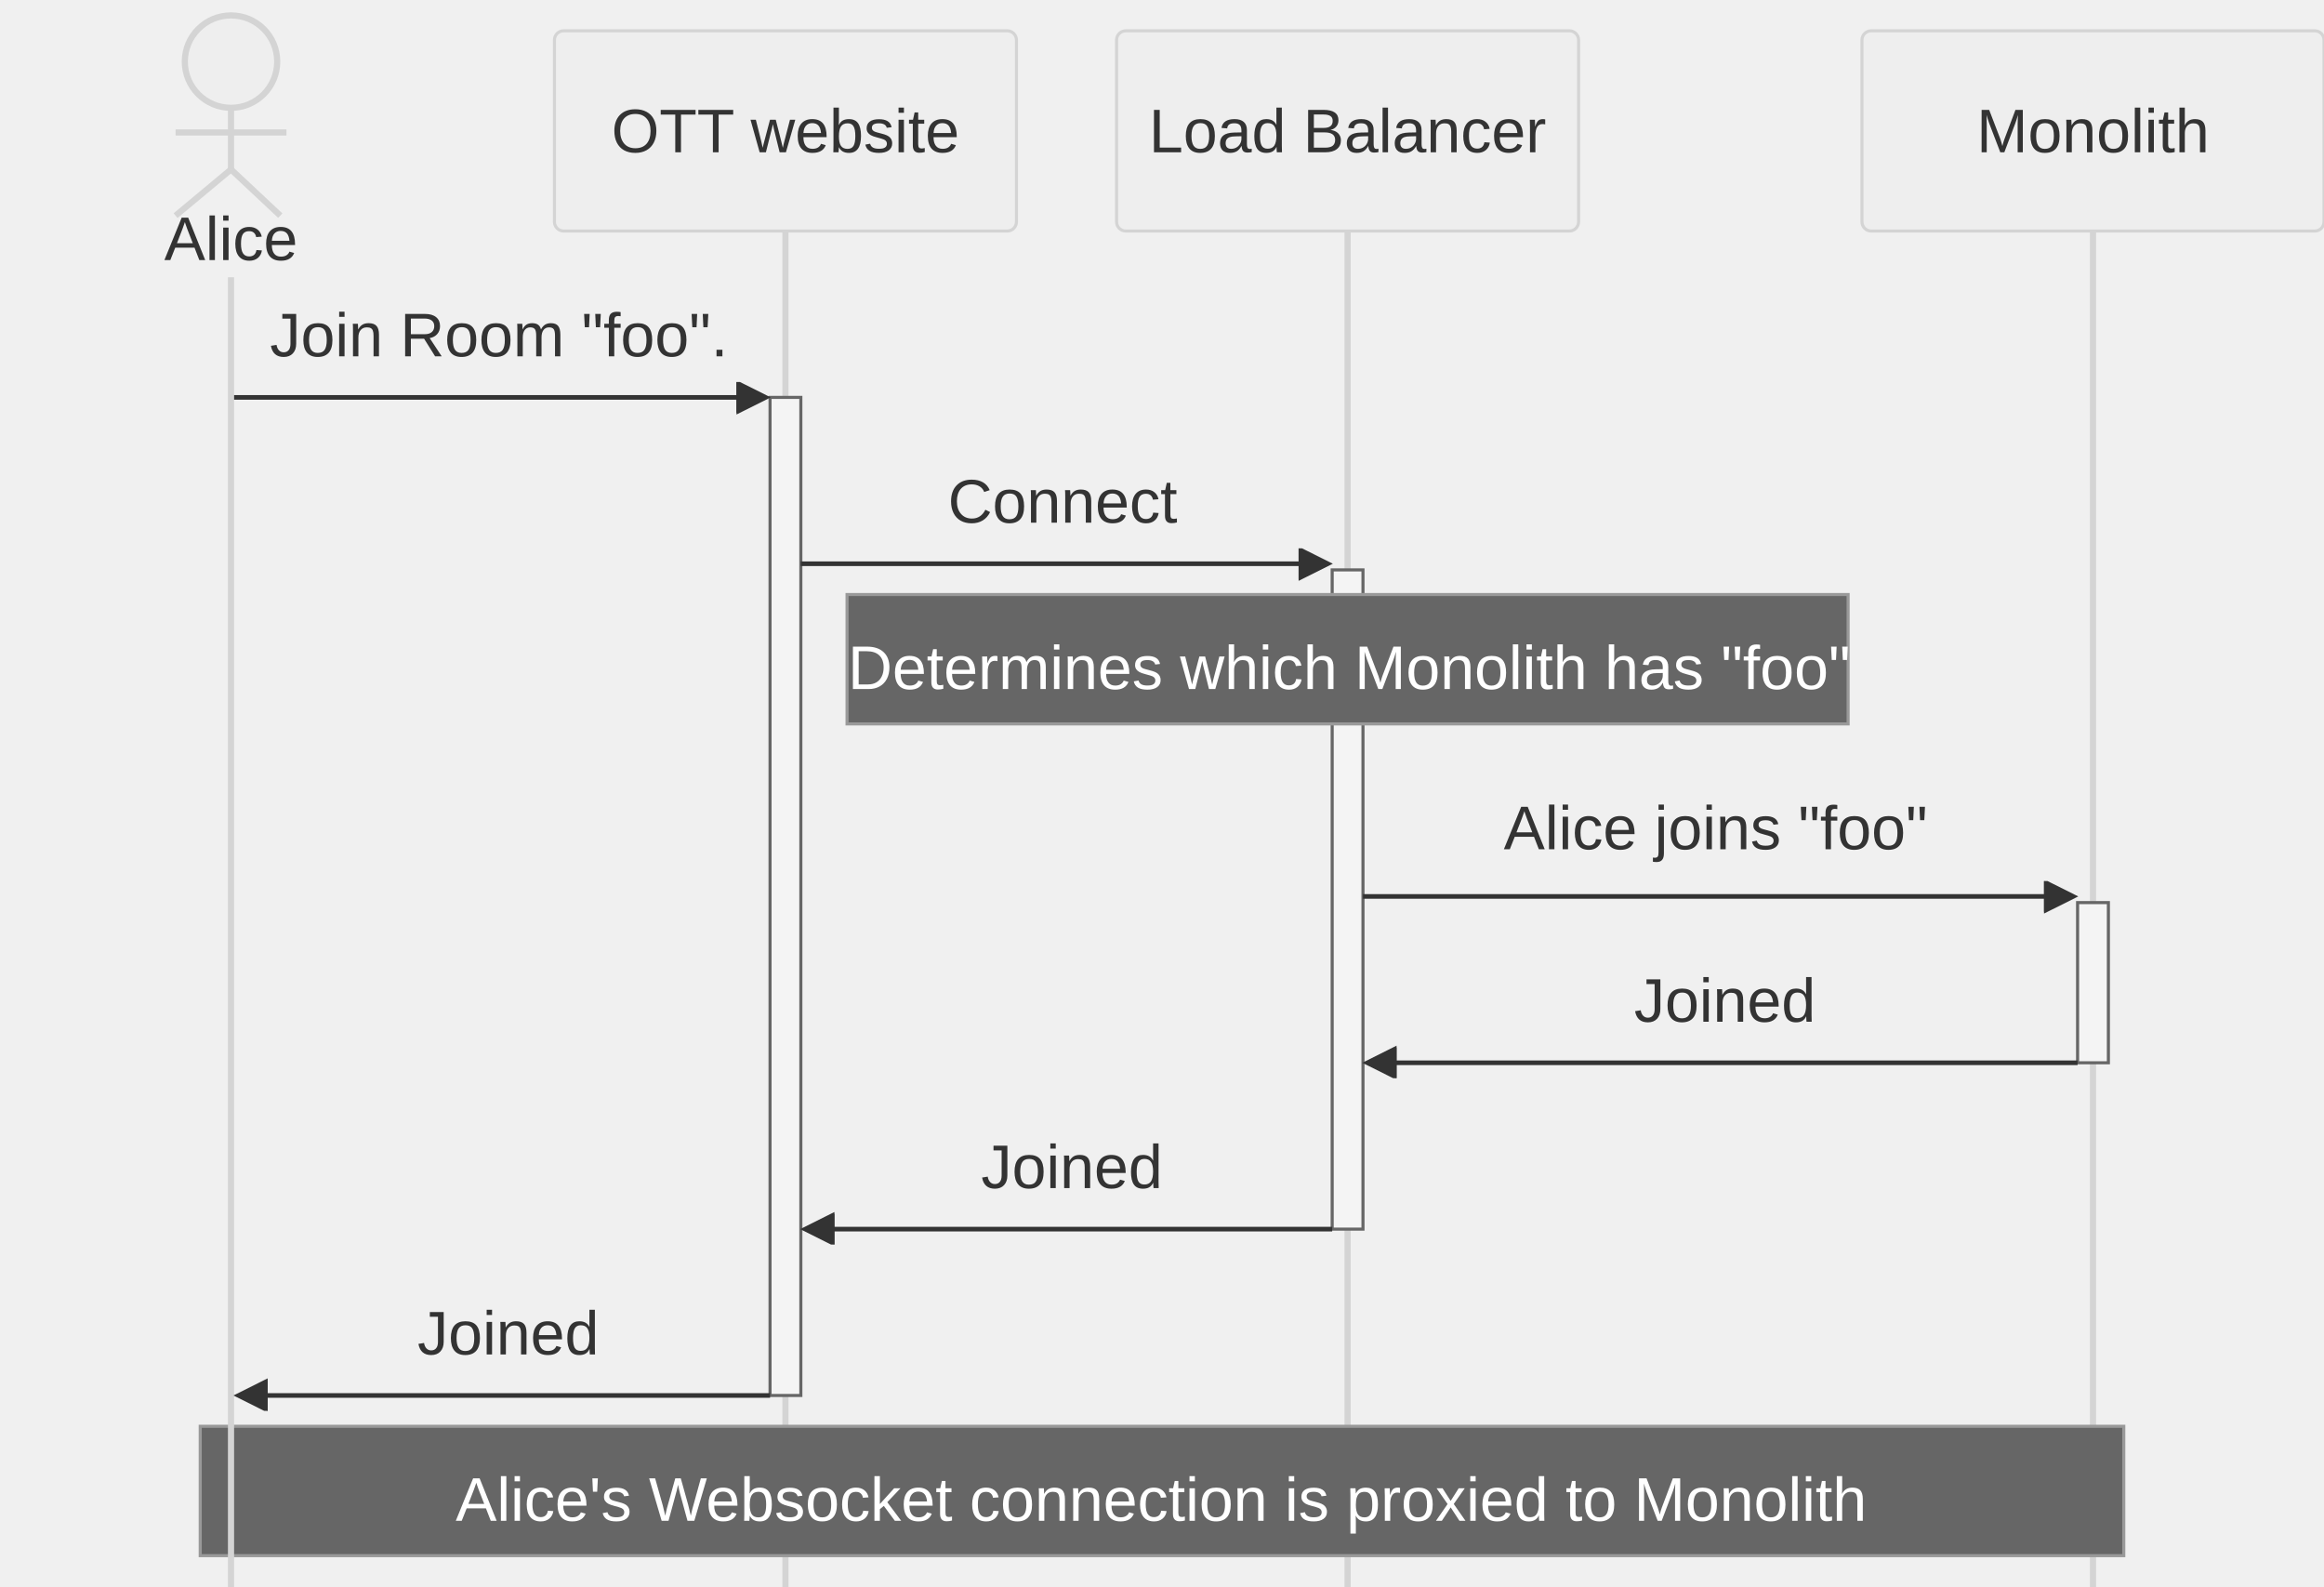
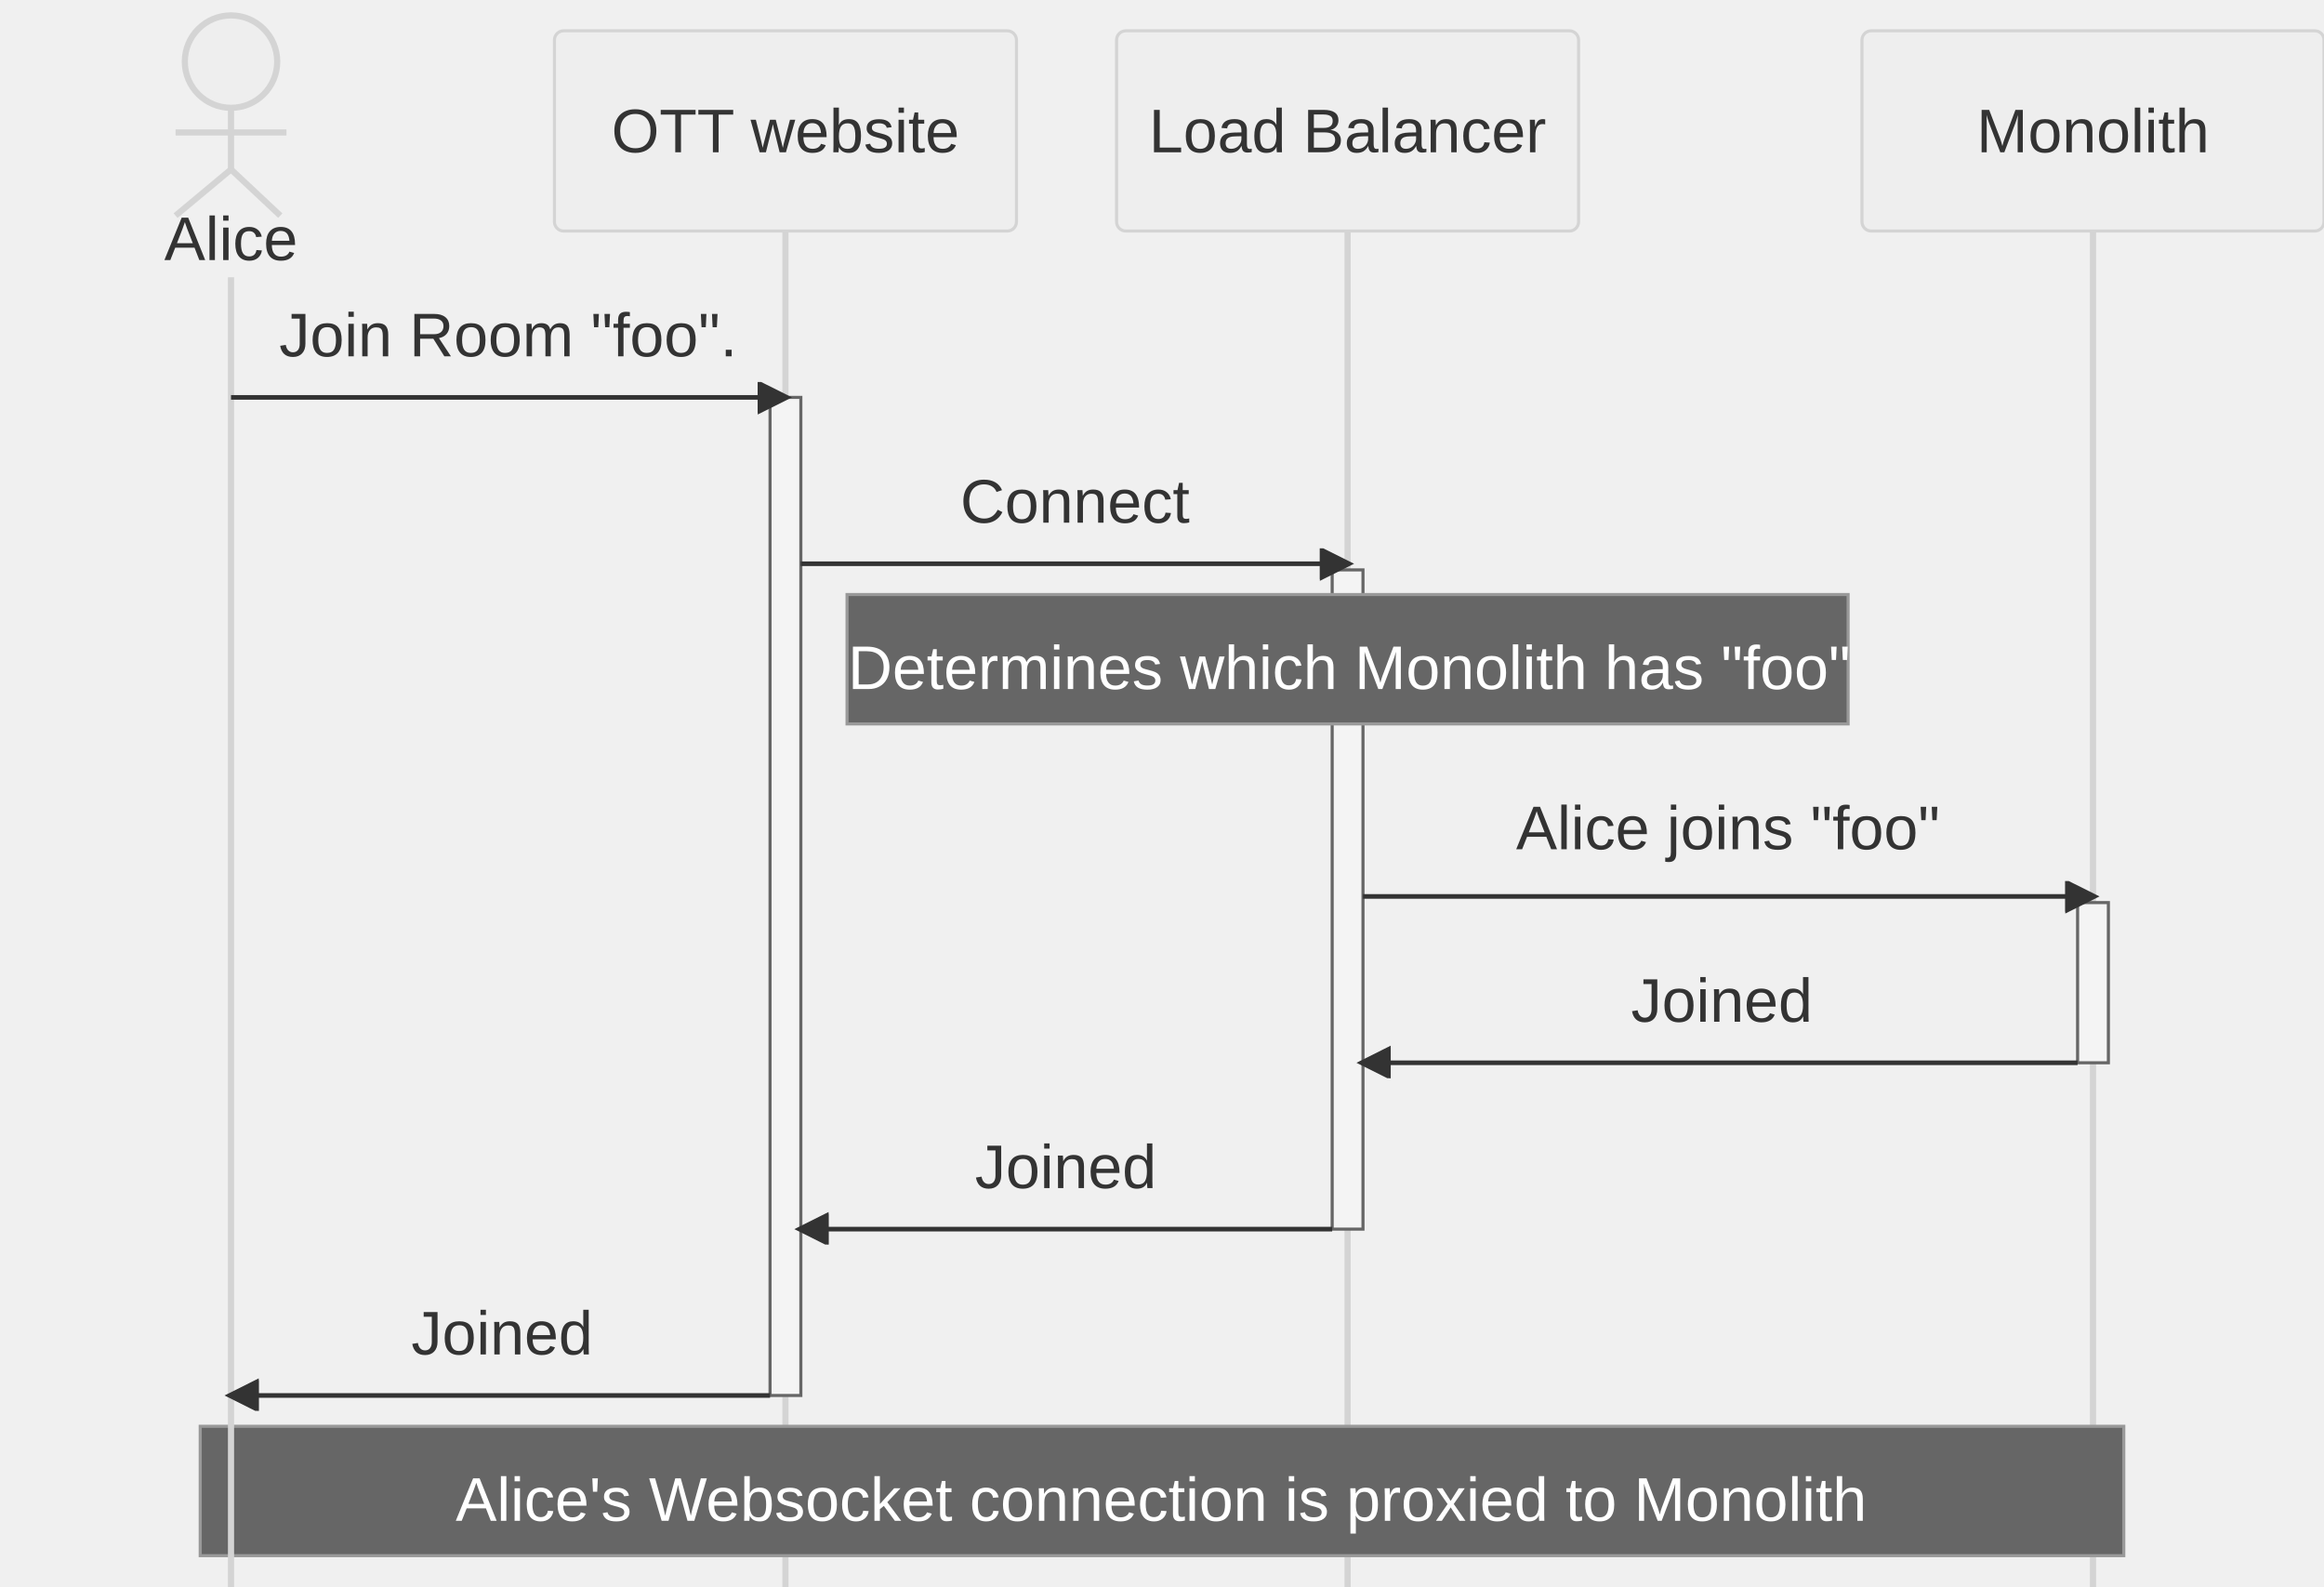
<svg xmlns="http://www.w3.org/2000/svg" aria-roledescription="sequence" role="graphics-document document" viewBox="0 -10 754.5 515" style="max-width: 754.5px; background-color: white;" width="100%" id="my-svg">
  <g>
    <line stroke="#999" stroke-width="0.5px" class="200" y2="2000" x2="679.5" y1="5" x1="679.5" id="actor3" />
    <g id="root-3">
      <rect class="actor" ry="3" rx="3" height="65" width="150" stroke="#666" fill="#eaeaea" y="0" x="604.5" />
      <text style="text-anchor: middle; font-size: 20px; font-weight: 400;" class="actor" alignment-baseline="central" dominant-baseline="central" y="32.5" x="679.5">
        <tspan dy="0" x="679.5">Monolith</tspan>
      </text>
    </g>
  </g>
  <g>
    <line stroke="#999" stroke-width="0.5px" class="200" y2="2000" x2="437.5" y1="5" x1="437.5" id="actor2" />
    <g id="root-2">
      <rect class="actor" ry="3" rx="3" height="65" width="150" stroke="#666" fill="#eaeaea" y="0" x="362.5" />
      <text style="text-anchor: middle; font-size: 20px; font-weight: 400;" class="actor" alignment-baseline="central" dominant-baseline="central" y="32.5" x="437.5">
        <tspan dy="0" x="437.5">Load Balancer</tspan>
      </text>
    </g>
  </g>
  <g>
    <line stroke="#999" stroke-width="0.5px" class="200" y2="2000" x2="255" y1="5" x1="255" id="actor1" />
    <g id="root-1">
      <rect class="actor" ry="3" rx="3" height="65" width="150" stroke="#666" fill="#eaeaea" y="0" x="180" />
      <text style="text-anchor: middle; font-size: 20px; font-weight: 400;" class="actor" alignment-baseline="central" dominant-baseline="central" y="32.5" x="255">
        <tspan dy="0" x="255">OTT website</tspan>
      </text>
    </g>
  </g>
  <style>#my-svg{font-family:"trebuchet ms",verdana,arial,sans-serif;font-size:16px;fill:#000000;}#my-svg .error-icon{fill:#552222;}#my-svg .error-text{fill:#552222;stroke:#552222;}#my-svg .edge-thickness-normal{stroke-width:2px;}#my-svg .edge-thickness-thick{stroke-width:3.5px;}#my-svg .edge-pattern-solid{stroke-dasharray:0;}#my-svg .edge-pattern-dashed{stroke-dasharray:3;}#my-svg .edge-pattern-dotted{stroke-dasharray:2;}#my-svg .marker{fill:#666;stroke:#666;}#my-svg .marker.cross{stroke:#666;}#my-svg svg{font-family:"trebuchet ms",verdana,arial,sans-serif;font-size:16px;}#my-svg .actor{stroke:hsl(0, 0%, 83%);fill:#eee;}#my-svg text.actor&gt;tspan{fill:#333;stroke:none;}#my-svg .actor-line{stroke:#666;}#my-svg .messageLine0{stroke-width:1.5;stroke-dasharray:none;stroke:#333;}#my-svg .messageLine1{stroke-width:1.5;stroke-dasharray:2,2;stroke:#333;}#my-svg #arrowhead path{fill:#333;stroke:#333;}#my-svg .sequenceNumber{fill:white;}#my-svg #sequencenumber{fill:#333;}#my-svg #crosshead path{fill:#333;stroke:#333;}#my-svg .messageText{fill:#333;stroke:none;}#my-svg .labelBox{stroke:hsl(0, 0%, 83%);fill:#eee;}#my-svg .labelText,#my-svg .labelText&gt;tspan{fill:#333;stroke:none;}#my-svg .loopText,#my-svg .loopText&gt;tspan{fill:#333;stroke:none;}#my-svg .loopLine{stroke-width:2px;stroke-dasharray:2,2;stroke:hsl(0, 0%, 83%);fill:hsl(0, 0%, 83%);}#my-svg .note{stroke:#999;fill:#666;}#my-svg .noteText,#my-svg .noteText&gt;tspan{fill:#fff;stroke:none;}#my-svg .activation0{fill:#f4f4f4;stroke:#666;}#my-svg .activation1{fill:#f4f4f4;stroke:#666;}#my-svg .activation2{fill:#f4f4f4;stroke:#666;}#my-svg .actorPopupMenu{position:absolute;}#my-svg .actorPopupMenuPanel{position:absolute;fill:#eee;box-shadow:0px 8px 16px 0px rgba(0,0,0,0.2);filter:drop-shadow(3px 5px 2px rgb(0 0 0 / 0.4));}#my-svg .actor-man line{stroke:hsl(0, 0%, 83%);fill:#eee;}#my-svg .actor-man circle,#my-svg line{stroke:hsl(0, 0%, 83%);fill:#eee;stroke-width:2px;}#my-svg :root{--mermaid-font-family:"trebuchet ms",verdana,arial,sans-serif;}</style>
  <g />
  <defs>
    <symbol height="24" width="24" id="computer">
      <path d="M2 2v13h20v-13h-20zm18 11h-16v-9h16v9zm-10.228 6l.466-1h3.524l.467 1h-4.457zm14.228 3h-24l2-6h2.104l-1.33 4h18.45l-1.297-4h2.073l2 6zm-5-10h-14v-7h14v7z" transform="scale(.5)" />
    </symbol>
  </defs>
  <defs>
    <symbol clip-rule="evenodd" fill-rule="evenodd" id="database">
      <path d="M12.258.001l.256.004.255.005.253.008.251.01.249.012.247.015.246.016.242.019.241.02.239.023.236.024.233.027.231.028.229.031.225.032.223.034.22.036.217.038.214.04.211.041.208.043.205.045.201.046.198.048.194.05.191.051.187.053.183.054.18.056.175.057.172.059.168.06.163.061.16.063.155.064.15.066.074.033.073.033.071.034.07.034.069.035.068.035.067.035.066.035.064.036.064.036.062.036.06.036.06.037.058.037.058.037.055.038.055.038.053.038.052.038.051.039.05.039.048.039.047.039.045.04.044.04.043.04.041.04.04.041.039.041.037.041.036.041.034.041.033.042.032.042.03.042.029.042.027.042.026.043.024.043.023.043.021.043.02.043.018.044.017.043.015.044.013.044.012.044.011.045.009.044.007.045.006.045.004.045.002.045.001.045v17l-.001.045-.002.045-.004.045-.006.045-.007.045-.009.044-.011.045-.012.044-.013.044-.015.044-.017.043-.018.044-.02.043-.021.043-.023.043-.024.043-.026.043-.027.042-.029.042-.03.042-.032.042-.033.042-.034.041-.036.041-.037.041-.039.041-.04.041-.041.04-.043.04-.044.04-.045.04-.047.039-.048.039-.05.039-.051.039-.052.038-.053.038-.055.038-.055.038-.058.037-.058.037-.06.037-.06.036-.062.036-.064.036-.064.036-.066.035-.067.035-.068.035-.069.035-.07.034-.071.034-.073.033-.074.033-.15.066-.155.064-.16.063-.163.061-.168.06-.172.059-.175.057-.18.056-.183.054-.187.053-.191.051-.194.05-.198.048-.201.046-.205.045-.208.043-.211.041-.214.04-.217.038-.22.036-.223.034-.225.032-.229.031-.231.028-.233.027-.236.024-.239.023-.241.02-.242.019-.246.016-.247.015-.249.012-.251.01-.253.008-.255.005-.256.004-.258.001-.258-.001-.256-.004-.255-.005-.253-.008-.251-.01-.249-.012-.247-.015-.245-.016-.243-.019-.241-.02-.238-.023-.236-.024-.234-.027-.231-.028-.228-.031-.226-.032-.223-.034-.22-.036-.217-.038-.214-.04-.211-.041-.208-.043-.204-.045-.201-.046-.198-.048-.195-.05-.19-.051-.187-.053-.184-.054-.179-.056-.176-.057-.172-.059-.167-.06-.164-.061-.159-.063-.155-.064-.151-.066-.074-.033-.072-.033-.072-.034-.07-.034-.069-.035-.068-.035-.067-.035-.066-.035-.064-.036-.063-.036-.062-.036-.061-.036-.06-.037-.058-.037-.057-.037-.056-.038-.055-.038-.053-.038-.052-.038-.051-.039-.049-.039-.049-.039-.046-.039-.046-.04-.044-.04-.043-.04-.041-.04-.04-.041-.039-.041-.037-.041-.036-.041-.034-.041-.033-.042-.032-.042-.03-.042-.029-.042-.027-.042-.026-.043-.024-.043-.023-.043-.021-.043-.02-.043-.018-.044-.017-.043-.015-.044-.013-.044-.012-.044-.011-.045-.009-.044-.007-.045-.006-.045-.004-.045-.002-.045-.001-.045v-17l.001-.045.002-.045.004-.045.006-.045.007-.045.009-.044.011-.045.012-.044.013-.044.015-.044.017-.043.018-.044.02-.043.021-.043.023-.043.024-.043.026-.043.027-.042.029-.042.03-.042.032-.042.033-.042.034-.041.036-.041.037-.041.039-.041.04-.041.041-.04.043-.04.044-.04.046-.04.046-.039.049-.039.049-.039.051-.039.052-.038.053-.038.055-.038.056-.038.057-.037.058-.037.06-.037.061-.036.062-.036.063-.036.064-.036.066-.035.067-.035.068-.035.069-.035.07-.034.072-.034.072-.033.074-.033.151-.066.155-.064.159-.063.164-.061.167-.06.172-.059.176-.057.179-.056.184-.054.187-.053.19-.051.195-.05.198-.048.201-.046.204-.045.208-.043.211-.041.214-.04.217-.038.22-.036.223-.034.226-.032.228-.031.231-.028.234-.027.236-.024.238-.023.241-.02.243-.019.245-.016.247-.015.249-.012.251-.01.253-.008.255-.005.256-.004.258-.001.258.001zm-9.258 20.499v.01l.001.021.003.021.004.022.005.021.006.022.007.022.009.023.01.022.011.023.012.023.013.023.015.023.016.024.017.023.018.024.019.024.021.024.022.025.023.024.024.025.052.049.056.05.061.051.066.051.07.051.075.051.079.052.084.052.088.052.092.052.097.052.102.051.105.052.11.052.114.051.119.051.123.051.127.05.131.05.135.05.139.048.144.049.147.047.152.047.155.047.16.045.163.045.167.043.171.043.176.041.178.041.183.039.187.039.19.037.194.035.197.035.202.033.204.031.209.03.212.029.216.027.219.025.222.024.226.021.23.02.233.018.236.016.24.015.243.012.246.01.249.008.253.005.256.004.259.001.26-.001.257-.004.254-.005.25-.008.247-.011.244-.012.241-.014.237-.016.233-.018.231-.021.226-.021.224-.024.22-.026.216-.027.212-.028.21-.031.205-.031.202-.034.198-.034.194-.036.191-.037.187-.039.183-.04.179-.04.175-.042.172-.043.168-.044.163-.045.16-.046.155-.046.152-.047.148-.048.143-.049.139-.049.136-.05.131-.05.126-.05.123-.051.118-.052.114-.051.11-.052.106-.052.101-.052.096-.052.092-.052.088-.053.083-.051.079-.052.074-.052.07-.051.065-.051.06-.051.056-.05.051-.05.023-.024.023-.025.021-.024.02-.024.019-.024.018-.024.017-.024.015-.023.014-.024.013-.023.012-.023.01-.023.01-.022.008-.022.006-.022.006-.022.004-.022.004-.021.001-.021.001-.021v-4.127l-.077.055-.08.053-.083.054-.085.053-.087.052-.09.052-.093.051-.095.05-.097.05-.1.049-.102.049-.105.048-.106.047-.109.047-.111.046-.114.045-.115.045-.118.044-.12.043-.122.042-.124.042-.126.041-.128.04-.13.04-.132.038-.134.038-.135.037-.138.037-.139.035-.142.035-.143.034-.144.033-.147.032-.148.031-.15.03-.151.03-.153.029-.154.027-.156.027-.158.026-.159.025-.161.024-.162.023-.163.022-.165.021-.166.02-.167.019-.169.018-.169.017-.171.016-.173.015-.173.014-.175.013-.175.012-.177.011-.178.01-.179.008-.179.008-.181.006-.182.005-.182.004-.184.003-.184.002h-.37l-.184-.002-.184-.003-.182-.004-.182-.005-.181-.006-.179-.008-.179-.008-.178-.01-.176-.011-.176-.012-.175-.013-.173-.014-.172-.015-.171-.016-.17-.017-.169-.018-.167-.019-.166-.02-.165-.021-.163-.022-.162-.023-.161-.024-.159-.025-.157-.026-.156-.027-.155-.027-.153-.029-.151-.03-.15-.03-.148-.031-.146-.032-.145-.033-.143-.034-.141-.035-.14-.035-.137-.037-.136-.037-.134-.038-.132-.038-.13-.04-.128-.04-.126-.041-.124-.042-.122-.042-.12-.044-.117-.043-.116-.045-.113-.045-.112-.046-.109-.047-.106-.047-.105-.048-.102-.049-.1-.049-.097-.05-.095-.05-.093-.052-.09-.051-.087-.052-.085-.053-.083-.054-.08-.054-.077-.054v4.127zm0-5.654v.011l.001.021.003.021.004.021.005.022.006.022.007.022.009.022.01.022.011.023.012.023.013.023.015.024.016.023.017.024.018.024.019.024.021.024.022.024.023.025.024.024.052.05.056.05.061.05.066.051.07.051.075.052.079.051.084.052.088.052.092.052.097.052.102.052.105.052.11.051.114.051.119.052.123.05.127.051.131.05.135.049.139.049.144.048.147.048.152.047.155.046.16.045.163.045.167.044.171.042.176.042.178.04.183.04.187.038.19.037.194.036.197.034.202.033.204.032.209.03.212.028.216.027.219.025.222.024.226.022.23.02.233.018.236.016.24.014.243.012.246.01.249.008.253.006.256.003.259.001.26-.001.257-.003.254-.006.25-.008.247-.01.244-.012.241-.015.237-.016.233-.018.231-.02.226-.022.224-.024.22-.025.216-.027.212-.029.21-.03.205-.032.202-.033.198-.035.194-.036.191-.037.187-.039.183-.039.179-.041.175-.042.172-.043.168-.044.163-.045.16-.045.155-.047.152-.047.148-.048.143-.048.139-.05.136-.049.131-.05.126-.051.123-.051.118-.051.114-.052.11-.052.106-.052.101-.052.096-.052.092-.052.088-.052.083-.052.079-.052.074-.051.07-.052.065-.051.06-.05.056-.051.051-.049.023-.025.023-.024.021-.025.02-.024.019-.024.018-.024.017-.024.015-.023.014-.023.013-.024.012-.022.01-.023.01-.023.008-.022.006-.022.006-.022.004-.021.004-.022.001-.021.001-.021v-4.139l-.077.054-.08.054-.083.054-.085.052-.087.053-.09.051-.093.051-.095.051-.097.05-.1.049-.102.049-.105.048-.106.047-.109.047-.111.046-.114.045-.115.044-.118.044-.12.044-.122.042-.124.042-.126.041-.128.04-.13.039-.132.039-.134.038-.135.037-.138.036-.139.036-.142.035-.143.033-.144.033-.147.033-.148.031-.15.03-.151.03-.153.028-.154.028-.156.027-.158.026-.159.025-.161.024-.162.023-.163.022-.165.021-.166.02-.167.019-.169.018-.169.017-.171.016-.173.015-.173.014-.175.013-.175.012-.177.011-.178.009-.179.009-.179.007-.181.007-.182.005-.182.004-.184.003-.184.002h-.37l-.184-.002-.184-.003-.182-.004-.182-.005-.181-.007-.179-.007-.179-.009-.178-.009-.176-.011-.176-.012-.175-.013-.173-.014-.172-.015-.171-.016-.17-.017-.169-.018-.167-.019-.166-.02-.165-.021-.163-.022-.162-.023-.161-.024-.159-.025-.157-.026-.156-.027-.155-.028-.153-.028-.151-.03-.15-.03-.148-.031-.146-.033-.145-.033-.143-.033-.141-.035-.14-.036-.137-.036-.136-.037-.134-.038-.132-.039-.13-.039-.128-.04-.126-.041-.124-.042-.122-.043-.12-.043-.117-.044-.116-.044-.113-.046-.112-.046-.109-.046-.106-.047-.105-.048-.102-.049-.1-.049-.097-.05-.095-.051-.093-.051-.09-.051-.087-.053-.085-.052-.083-.054-.08-.054-.077-.054v4.139zm0-5.666v.011l.001.02.003.022.004.021.005.022.006.021.007.022.009.023.01.022.011.023.012.023.013.023.015.023.016.024.017.024.018.023.019.024.021.025.022.024.023.024.024.025.052.05.056.05.061.05.066.051.07.051.075.052.079.051.084.052.088.052.092.052.097.052.102.052.105.051.11.052.114.051.119.051.123.051.127.05.131.05.135.05.139.049.144.048.147.048.152.047.155.046.16.045.163.045.167.043.171.043.176.042.178.04.183.04.187.038.19.037.194.036.197.034.202.033.204.032.209.03.212.028.216.027.219.025.222.024.226.021.23.02.233.018.236.017.24.014.243.012.246.01.249.008.253.006.256.003.259.001.26-.001.257-.003.254-.006.25-.008.247-.01.244-.013.241-.014.237-.016.233-.018.231-.02.226-.022.224-.024.22-.025.216-.027.212-.029.21-.03.205-.032.202-.033.198-.035.194-.036.191-.037.187-.039.183-.039.179-.041.175-.042.172-.043.168-.044.163-.045.16-.045.155-.047.152-.047.148-.048.143-.049.139-.049.136-.049.131-.051.126-.05.123-.051.118-.052.114-.051.11-.052.106-.052.101-.052.096-.052.092-.052.088-.052.083-.052.079-.052.074-.052.07-.051.065-.051.06-.051.056-.05.051-.049.023-.025.023-.025.021-.024.02-.024.019-.024.018-.024.017-.024.015-.023.014-.024.013-.023.012-.023.01-.022.01-.023.008-.022.006-.022.006-.022.004-.022.004-.021.001-.021.001-.021v-4.153l-.077.054-.08.054-.083.053-.085.053-.087.053-.09.051-.093.051-.095.051-.097.05-.1.049-.102.048-.105.048-.106.048-.109.046-.111.046-.114.046-.115.044-.118.044-.12.043-.122.043-.124.042-.126.041-.128.04-.13.039-.132.039-.134.038-.135.037-.138.036-.139.036-.142.034-.143.034-.144.033-.147.032-.148.032-.15.03-.151.03-.153.028-.154.028-.156.027-.158.026-.159.024-.161.024-.162.023-.163.023-.165.021-.166.02-.167.019-.169.018-.169.017-.171.016-.173.015-.173.014-.175.013-.175.012-.177.01-.178.01-.179.009-.179.007-.181.006-.182.006-.182.004-.184.003-.184.001-.185.001-.185-.001-.184-.001-.184-.003-.182-.004-.182-.006-.181-.006-.179-.007-.179-.009-.178-.01-.176-.01-.176-.012-.175-.013-.173-.014-.172-.015-.171-.016-.17-.017-.169-.018-.167-.019-.166-.02-.165-.021-.163-.023-.162-.023-.161-.024-.159-.024-.157-.026-.156-.027-.155-.028-.153-.028-.151-.03-.15-.03-.148-.032-.146-.032-.145-.033-.143-.034-.141-.034-.14-.036-.137-.036-.136-.037-.134-.038-.132-.039-.13-.039-.128-.041-.126-.041-.124-.041-.122-.043-.12-.043-.117-.044-.116-.044-.113-.046-.112-.046-.109-.046-.106-.048-.105-.048-.102-.048-.1-.05-.097-.049-.095-.051-.093-.051-.09-.052-.087-.052-.085-.053-.083-.053-.08-.054-.077-.054v4.153zm8.74-8.179l-.257.004-.254.005-.25.008-.247.011-.244.012-.241.014-.237.016-.233.018-.231.021-.226.022-.224.023-.22.026-.216.027-.212.028-.21.031-.205.032-.202.033-.198.034-.194.036-.191.038-.187.038-.183.04-.179.041-.175.042-.172.043-.168.043-.163.045-.16.046-.155.046-.152.048-.148.048-.143.048-.139.049-.136.05-.131.05-.126.051-.123.051-.118.051-.114.052-.11.052-.106.052-.101.052-.096.052-.092.052-.088.052-.083.052-.079.052-.074.051-.07.052-.065.051-.06.05-.056.05-.051.05-.023.025-.023.024-.021.024-.02.025-.019.024-.018.024-.017.023-.015.024-.014.023-.013.023-.012.023-.01.023-.01.022-.008.022-.006.023-.006.021-.004.022-.004.021-.001.021-.001.021.001.021.001.021.004.021.004.022.006.021.006.023.008.022.01.022.01.023.012.023.013.023.014.023.015.024.017.023.018.024.019.024.02.025.021.024.023.024.023.025.051.05.056.05.06.05.065.051.07.052.074.051.079.052.083.052.088.052.092.052.096.052.101.052.106.052.11.052.114.052.118.051.123.051.126.051.131.05.136.05.139.049.143.048.148.048.152.048.155.046.16.046.163.045.168.043.172.043.175.042.179.041.183.04.187.038.191.038.194.036.198.034.202.033.205.032.21.031.212.028.216.027.22.026.224.023.226.022.231.021.233.018.237.016.241.014.244.012.247.011.25.008.254.005.257.004.26.001.26-.001.257-.004.254-.005.25-.008.247-.011.244-.012.241-.014.237-.016.233-.018.231-.021.226-.022.224-.023.22-.026.216-.027.212-.028.21-.031.205-.032.202-.033.198-.034.194-.036.191-.038.187-.038.183-.04.179-.041.175-.042.172-.043.168-.043.163-.045.16-.046.155-.046.152-.048.148-.048.143-.048.139-.049.136-.05.131-.05.126-.051.123-.051.118-.051.114-.052.11-.052.106-.052.101-.052.096-.052.092-.052.088-.052.083-.052.079-.052.074-.051.07-.052.065-.051.06-.05.056-.05.051-.05.023-.025.023-.024.021-.024.02-.025.019-.024.018-.024.017-.023.015-.024.014-.023.013-.023.012-.023.01-.023.01-.022.008-.022.006-.023.006-.021.004-.022.004-.021.001-.021.001-.021-.001-.021-.001-.021-.004-.021-.004-.022-.006-.021-.006-.023-.008-.022-.01-.022-.01-.023-.012-.023-.013-.023-.014-.023-.015-.024-.017-.023-.018-.024-.019-.024-.02-.025-.021-.024-.023-.024-.023-.025-.051-.05-.056-.05-.06-.05-.065-.051-.07-.052-.074-.051-.079-.052-.083-.052-.088-.052-.092-.052-.096-.052-.101-.052-.106-.052-.11-.052-.114-.052-.118-.051-.123-.051-.126-.051-.131-.05-.136-.05-.139-.049-.143-.048-.148-.048-.152-.048-.155-.046-.16-.046-.163-.045-.168-.043-.172-.043-.175-.042-.179-.041-.183-.04-.187-.038-.191-.038-.194-.036-.198-.034-.202-.033-.205-.032-.21-.031-.212-.028-.216-.027-.22-.026-.224-.023-.226-.022-.231-.021-.233-.018-.237-.016-.241-.014-.244-.012-.247-.011-.25-.008-.254-.005-.257-.004-.26-.001-.26.001z" transform="scale(.5)" />
    </symbol>
  </defs>
  <defs>
    <symbol height="24" width="24" id="clock">
      <path d="M12 2c5.514 0 10 4.486 10 10s-4.486 10-10 10-10-4.486-10-10 4.486-10 10-10zm0-2c-6.627 0-12 5.373-12 12s5.373 12 12 12 12-5.373 12-12-5.373-12-12-12zm5.848 12.459c.202.038.202.333.001.372-1.907.361-6.045 1.111-6.547 1.111-.719 0-1.301-.582-1.301-1.301 0-.512.77-5.447 1.125-7.445.034-.192.312-.181.343.014l.985 6.238 5.394 1.011z" transform="scale(.5)" />
    </symbol>
  </defs>
  <defs>
-     <marker orient="auto" markerHeight="12" markerWidth="12" markerUnits="userSpaceOnUse" refY="5" refX="7.9" id="arrowhead">
+     <marker orient="auto" markerHeight="12" markerWidth="12" markerUnits="userSpaceOnUse" refY="5" refX="9" id="arrowhead">
      <path d="M 0 0 L 10 5 L 0 10 z" />
    </marker>
  </defs>
  <defs>
-     <marker refY="4.5" refX="4" orient="auto" markerHeight="8" markerWidth="15" id="crosshead">
+     <marker refY="5" refX="4" orient="auto" markerHeight="8" markerWidth="15" id="crosshead">
      <path style="stroke-dasharray: 0, 0;" d="M 1,2 L 6,7 M 6,2 L 1,7" stroke-width="1pt" stroke="#000000" fill="none" />
    </marker>
  </defs>
  <defs>
-     <marker orient="auto" markerHeight="28" markerWidth="20" refY="7" refX="15.5" id="filled-head">
+     <marker orient="auto" markerHeight="28" markerWidth="20" refY="7" refX="18" id="filled-head">
      <path d="M 18,7 L9,13 L14,7 L9,1 Z" />
    </marker>
  </defs>
  <defs>
    <marker orient="auto" markerHeight="40" markerWidth="60" refY="15" refX="15" id="sequencenumber">
      <circle r="6" cy="15" cx="15" />
    </marker>
  </defs>
  <g>
    <rect class="activation0" ry="0" rx="0" height="324" width="10" stroke="#666" fill="#EDF2AE" y="119" x="250" />
  </g>
  <g>
    <rect class="activation0" ry="0" rx="0" height="214" width="10" stroke="#666" fill="#EDF2AE" y="175" x="432.5" />
  </g>
  <g>
    <rect class="note" ry="0" rx="0" height="42" width="325" stroke="#666" fill="#EDF2AE" y="183" x="275" />
    <text style="font-size: 20px; font-weight: 400;" dy="1em" class="noteText" alignment-baseline="middle" dominant-baseline="middle" text-anchor="middle" y="188" x="438">
      <tspan x="438">Determines which Monolith has "foo"</tspan>
    </text>
  </g>
  <g>
    <rect class="activation0" ry="0" rx="0" height="52" width="10" stroke="#666" fill="#EDF2AE" y="283" x="674.5" />
  </g>
  <g>
    <rect class="note" ry="0" rx="0" height="42" width="624.5" stroke="#666" fill="#EDF2AE" y="453" x="65" />
    <text style="font-size: 20px; font-weight: 400;" dy="1em" class="noteText" alignment-baseline="middle" dominant-baseline="middle" text-anchor="middle" y="458" x="377">
      <tspan x="377">Alice's Websocket connection is proxied to Monolith</tspan>
    </text>
  </g>
  <line stroke="#999" stroke-width="0.5px" class="200" y2="2000" x2="75" y1="80" x1="75" id="actor0" />
  <g class="actor-man">
    <line y2="45" x2="75" y1="25" x1="75" id="actor-man-torso0" />
    <line y2="33" x2="93" y1="33" x1="57" id="actor-man-arms0" />
    <line y2="45" x2="75" y1="60" x1="57" />
    <line y2="60" x2="91" y1="45" x1="75" />
    <circle height="65" width="150" r="15" cy="10" cx="75" />
    <text style="text-anchor: middle; font-size: 20px; font-weight: 400;" class="actor" alignment-baseline="central" dominant-baseline="central" y="67.5" x="75">
      <tspan dy="0" x="75">Alice</tspan>
    </text>
  </g>
-   <text style="font-size: 20px; font-weight: 400;" dy="1em" class="messageText" alignment-baseline="middle" dominant-baseline="middle" text-anchor="middle" y="80" x="162">Join Room "foo".</text>
-   <line style="fill: none;" marker-end="url(#arrowhead)" stroke="none" stroke-width="2" class="messageLine0" y2="119" x2="247" y1="119" x1="76" />
-   <text style="font-size: 20px; font-weight: 400;" dy="1em" class="messageText" alignment-baseline="middle" dominant-baseline="middle" text-anchor="middle" y="134" x="345">Connect</text>
-   <line style="fill: none;" marker-end="url(#arrowhead)" stroke="none" stroke-width="2" class="messageLine0" y2="173" x2="429.5" y1="173" x1="260" />
-   <text style="font-size: 20px; font-weight: 400;" dy="1em" class="messageText" alignment-baseline="middle" dominant-baseline="middle" text-anchor="middle" y="240" x="557">Alice joins "foo"</text>
-   <line style="fill: none;" marker-end="url(#arrowhead)" stroke="none" stroke-width="2" class="messageLine0" y2="281" x2="671.5" y1="281" x1="442.5" />
-   <text style="font-size: 20px; font-weight: 400;" dy="1em" class="messageText" alignment-baseline="middle" dominant-baseline="middle" text-anchor="middle" y="296" x="560">Joined</text>
-   <line style="fill: none;" marker-end="url(#arrowhead)" stroke="none" stroke-width="2" class="messageLine0" y2="335" x2="445.5" y1="335" x1="674.5" />
-   <text style="font-size: 20px; font-weight: 400;" dy="1em" class="messageText" alignment-baseline="middle" dominant-baseline="middle" text-anchor="middle" y="350" x="348">Joined</text>
-   <line style="fill: none;" marker-end="url(#arrowhead)" stroke="none" stroke-width="2" class="messageLine0" y2="389" x2="263" y1="389" x1="432.5" />
-   <text style="font-size: 20px; font-weight: 400;" dy="1em" class="messageText" alignment-baseline="middle" dominant-baseline="middle" text-anchor="middle" y="404" x="165">Joined</text>
-   <line style="fill: none;" marker-end="url(#arrowhead)" stroke="none" stroke-width="2" class="messageLine0" y2="443" x2="79" y1="443" x1="250" />
+   <text style="font-size: 20px; font-weight: 400;" dy="1em" class="messageText" alignment-baseline="middle" dominant-baseline="middle" text-anchor="middle" y="80" x="165">Join Room "foo".</text>
+   <line style="fill: none;" marker-end="url(#arrowhead)" stroke="none" stroke-width="2" class="messageLine0" y2="119" x2="255" y1="119" x1="75" />
+   <text style="font-size: 20px; font-weight: 400;" dy="1em" class="messageText" alignment-baseline="middle" dominant-baseline="middle" text-anchor="middle" y="134" x="349">Connect</text>
+   <line style="fill: none;" marker-end="url(#arrowhead)" stroke="none" stroke-width="2" class="messageLine0" y2="173" x2="437.5" y1="173" x1="260" />
+   <text style="font-size: 20px; font-weight: 400;" dy="1em" class="messageText" alignment-baseline="middle" dominant-baseline="middle" text-anchor="middle" y="240" x="561">Alice joins "foo"</text>
+   <line style="fill: none;" marker-end="url(#arrowhead)" stroke="none" stroke-width="2" class="messageLine0" y2="281" x2="679.5" y1="281" x1="442.5" />
+   <text style="font-size: 20px; font-weight: 400;" dy="1em" class="messageText" alignment-baseline="middle" dominant-baseline="middle" text-anchor="middle" y="296" x="559">Joined</text>
+   <line style="fill: none;" marker-end="url(#arrowhead)" stroke="none" stroke-width="2" class="messageLine0" y2="335" x2="442.5" y1="335" x1="674.5" />
+   <text style="font-size: 20px; font-weight: 400;" dy="1em" class="messageText" alignment-baseline="middle" dominant-baseline="middle" text-anchor="middle" y="350" x="346">Joined</text>
+   <line style="fill: none;" marker-end="url(#arrowhead)" stroke="none" stroke-width="2" class="messageLine0" y2="389" x2="260" y1="389" x1="432.5" />
+   <text style="font-size: 20px; font-weight: 400;" dy="1em" class="messageText" alignment-baseline="middle" dominant-baseline="middle" text-anchor="middle" y="404" x="163">Joined</text>
+   <line style="fill: none;" marker-end="url(#arrowhead)" stroke="none" stroke-width="2" class="messageLine0" y2="443" x2="75" y1="443" x1="250" />
</svg>
